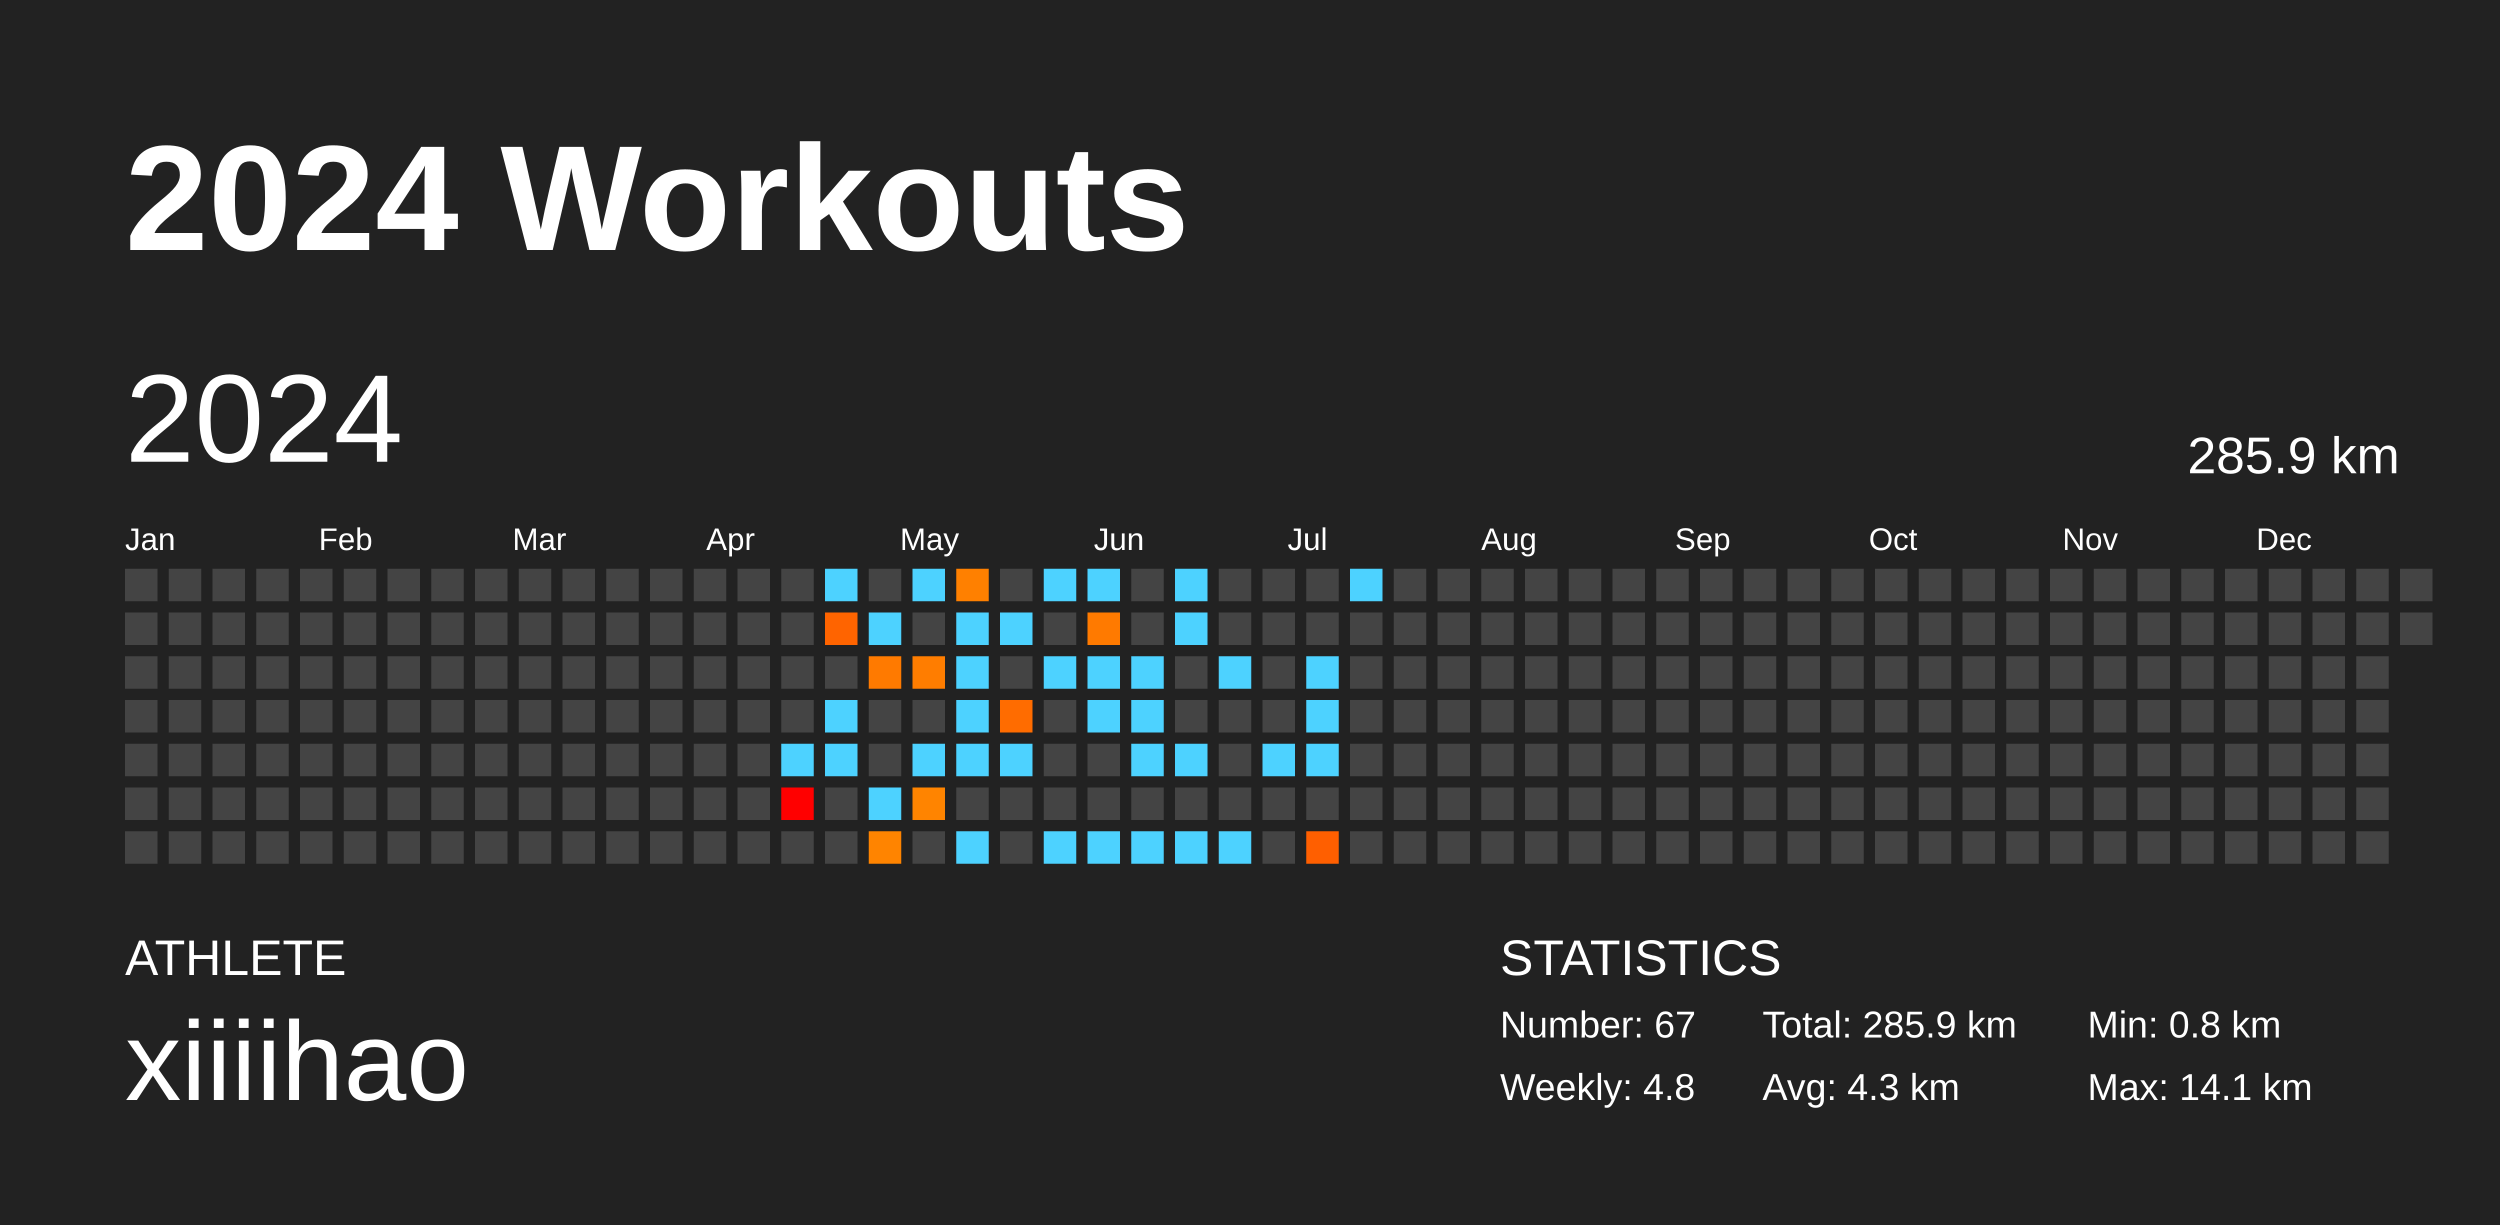
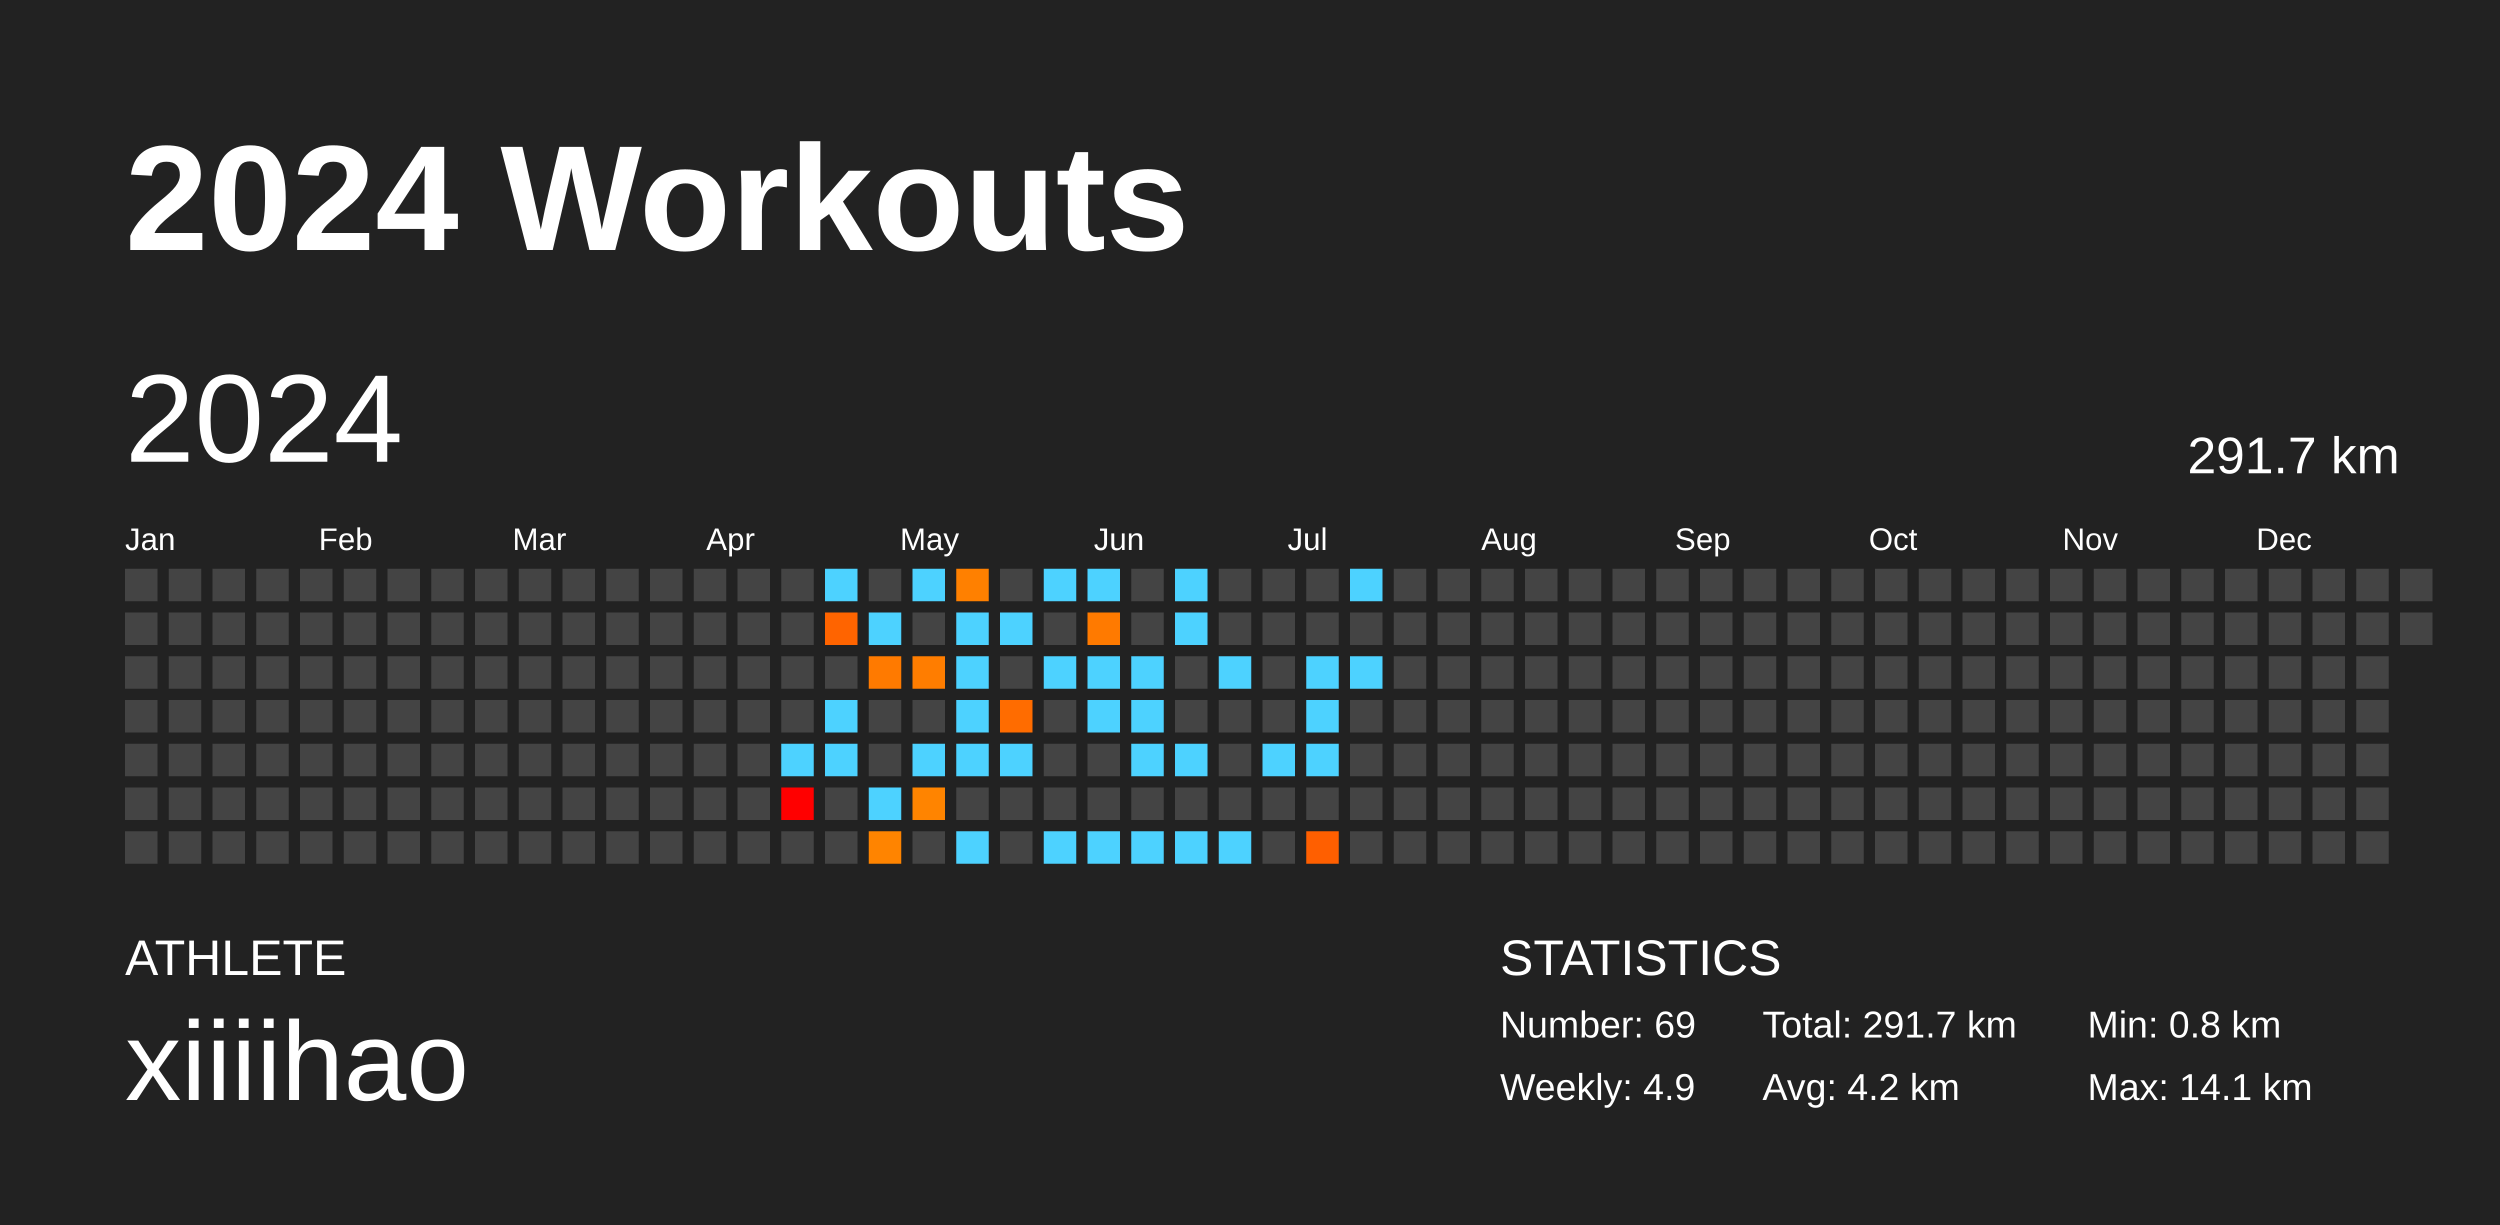
<svg xmlns="http://www.w3.org/2000/svg" baseProfile="full" height="98mm" version="1.1" viewBox="0,0,200,98" width="200mm">
  <defs />
  <rect fill="#222222" height="98" width="200" x="0" y="0" />
  <text fill="#FFFFFF" style="font-size:12px; font-family:Arial; font-weight:bold;" x="10" y="20">2024 Workouts</text>
  <text fill="#FFFFFF" style="font-size:4px; font-family:Arial" x="10" y="78">ATHLETE</text>
  <text fill="#FFFFFF" style="font-size:9px; font-family:Arial" x="10" y="88">xiiiihao</text>
  <text fill="#FFFFFF" style="font-size:4px; font-family:Arial" x="120" y="78">STATISTICS</text>
-   <text fill="#FFFFFF" style="font-size:3px; font-family:Arial" x="120" y="83">Number: 67</text>
-   <text fill="#FFFFFF" style="font-size:3px; font-family:Arial" x="120" y="88">Weekly: 4.8</text>
-   <text fill="#FFFFFF" style="font-size:3px; font-family:Arial" x="141" y="83">Total: 285.9 km</text>
-   <text fill="#FFFFFF" style="font-size:3px; font-family:Arial" x="141" y="88">Avg: 4.3 km</text>
+   <text fill="#FFFFFF" style="font-size:3px; font-family:Arial" x="120" y="83">Number: 69</text>
+   <text fill="#FFFFFF" style="font-size:3px; font-family:Arial" x="120" y="88">Weekly: 4.9</text>
+   <text fill="#FFFFFF" style="font-size:3px; font-family:Arial" x="141" y="83">Total: 291.7 km</text>
+   <text fill="#FFFFFF" style="font-size:3px; font-family:Arial" x="141" y="88">Avg: 4.2 km</text>
  <text fill="#FFFFFF" style="font-size:3px; font-family:Arial" x="167" y="83">Min: 0.8 km</text>
  <text fill="#FFFFFF" style="font-size:3px; font-family:Arial" x="167" y="88">Max: 14.1 km</text>
  <text dominant-baseline="hanging" fill="#FFFFFF" style="font-size:10.0px; font-family:Arial;" x="10" y="30">2024</text>
-   <text dominant-baseline="hanging" fill="#FFFFFF" style="font-size:4.125px; font-family:Arial;" x="175" y="35">285.9 km</text>
+   <text dominant-baseline="hanging" fill="#FFFFFF" style="font-size:4.125px; font-family:Arial;" x="175" y="35">291.7 km</text>
  <text fill="#FFFFFF" style="font-size:2.5px; font-family:Arial" x="10.0" y="44">Jan</text>
  <text fill="#FFFFFF" style="font-size:2.5px; font-family:Arial" x="25.5" y="44">Feb</text>
  <text fill="#FFFFFF" style="font-size:2.5px; font-family:Arial" x="41.0" y="44">Mar</text>
  <text fill="#FFFFFF" style="font-size:2.5px; font-family:Arial" x="56.5" y="44">Apr</text>
  <text fill="#FFFFFF" style="font-size:2.5px; font-family:Arial" x="72.0" y="44">May</text>
  <text fill="#FFFFFF" style="font-size:2.5px; font-family:Arial" x="87.5" y="44">Jun</text>
  <text fill="#FFFFFF" style="font-size:2.5px; font-family:Arial" x="103.0" y="44">Jul</text>
  <text fill="#FFFFFF" style="font-size:2.5px; font-family:Arial" x="118.5" y="44">Aug</text>
  <text fill="#FFFFFF" style="font-size:2.5px; font-family:Arial" x="134.0" y="44">Sep</text>
  <text fill="#FFFFFF" style="font-size:2.5px; font-family:Arial" x="149.5" y="44">Oct</text>
  <text fill="#FFFFFF" style="font-size:2.5px; font-family:Arial" x="165.0" y="44">Nov</text>
  <text fill="#FFFFFF" style="font-size:2.5px; font-family:Arial" x="180.5" y="44">Dec</text>
  <rect fill="#444444" height="2.6" width="2.6" x="10.0" y="45.5" />
  <rect fill="#444444" height="2.6" width="2.6" x="10.0" y="49.0" />
  <rect fill="#444444" height="2.6" width="2.6" x="10.0" y="52.5" />
  <rect fill="#444444" height="2.6" width="2.6" x="10.0" y="56.0" />
  <rect fill="#444444" height="2.6" width="2.6" x="10.0" y="59.5" />
  <rect fill="#444444" height="2.6" width="2.6" x="10.0" y="63.0" />
  <rect fill="#444444" height="2.6" width="2.6" x="10.0" y="66.5" />
  <rect fill="#444444" height="2.6" width="2.6" x="13.5" y="45.5" />
  <rect fill="#444444" height="2.6" width="2.6" x="13.5" y="49.0" />
  <rect fill="#444444" height="2.6" width="2.6" x="13.5" y="52.5" />
  <rect fill="#444444" height="2.6" width="2.6" x="13.5" y="56.0" />
  <rect fill="#444444" height="2.6" width="2.6" x="13.5" y="59.5" />
  <rect fill="#444444" height="2.6" width="2.6" x="13.5" y="63.0" />
  <rect fill="#444444" height="2.6" width="2.6" x="13.5" y="66.5" />
  <rect fill="#444444" height="2.6" width="2.6" x="17.0" y="45.5" />
  <rect fill="#444444" height="2.6" width="2.6" x="17.0" y="49.0" />
  <rect fill="#444444" height="2.6" width="2.6" x="17.0" y="52.5" />
  <rect fill="#444444" height="2.6" width="2.6" x="17.0" y="56.0" />
  <rect fill="#444444" height="2.6" width="2.6" x="17.0" y="59.5" />
  <rect fill="#444444" height="2.6" width="2.6" x="17.0" y="63.0" />
  <rect fill="#444444" height="2.6" width="2.6" x="17.0" y="66.5" />
  <rect fill="#444444" height="2.6" width="2.6" x="20.5" y="45.5" />
  <rect fill="#444444" height="2.6" width="2.6" x="20.5" y="49.0" />
  <rect fill="#444444" height="2.6" width="2.6" x="20.5" y="52.5" />
  <rect fill="#444444" height="2.6" width="2.6" x="20.5" y="56.0" />
  <rect fill="#444444" height="2.6" width="2.6" x="20.5" y="59.5" />
  <rect fill="#444444" height="2.6" width="2.6" x="20.5" y="63.0" />
  <rect fill="#444444" height="2.6" width="2.6" x="20.5" y="66.5" />
  <rect fill="#444444" height="2.6" width="2.6" x="24.0" y="45.5" />
  <rect fill="#444444" height="2.6" width="2.6" x="24.0" y="49.0" />
  <rect fill="#444444" height="2.6" width="2.6" x="24.0" y="52.5" />
  <rect fill="#444444" height="2.6" width="2.6" x="24.0" y="56.0" />
  <rect fill="#444444" height="2.6" width="2.6" x="24.0" y="59.5" />
  <rect fill="#444444" height="2.6" width="2.6" x="24.0" y="63.0" />
  <rect fill="#444444" height="2.6" width="2.6" x="24.0" y="66.5" />
  <rect fill="#444444" height="2.6" width="2.6" x="27.5" y="45.5" />
  <rect fill="#444444" height="2.6" width="2.6" x="27.5" y="49.0" />
  <rect fill="#444444" height="2.6" width="2.6" x="27.5" y="52.5" />
  <rect fill="#444444" height="2.6" width="2.6" x="27.5" y="56.0" />
  <rect fill="#444444" height="2.6" width="2.6" x="27.5" y="59.5" />
  <rect fill="#444444" height="2.6" width="2.6" x="27.5" y="63.0" />
  <rect fill="#444444" height="2.6" width="2.6" x="27.5" y="66.5" />
  <rect fill="#444444" height="2.6" width="2.6" x="31.0" y="45.5" />
  <rect fill="#444444" height="2.6" width="2.6" x="31.0" y="49.0" />
  <rect fill="#444444" height="2.6" width="2.6" x="31.0" y="52.5" />
  <rect fill="#444444" height="2.6" width="2.6" x="31.0" y="56.0" />
  <rect fill="#444444" height="2.6" width="2.6" x="31.0" y="59.5" />
  <rect fill="#444444" height="2.6" width="2.6" x="31.0" y="63.0" />
  <rect fill="#444444" height="2.6" width="2.6" x="31.0" y="66.5" />
  <rect fill="#444444" height="2.6" width="2.6" x="34.5" y="45.5" />
  <rect fill="#444444" height="2.6" width="2.6" x="34.5" y="49.0" />
  <rect fill="#444444" height="2.6" width="2.6" x="34.5" y="52.5" />
  <rect fill="#444444" height="2.6" width="2.6" x="34.5" y="56.0" />
  <rect fill="#444444" height="2.6" width="2.6" x="34.5" y="59.5" />
  <rect fill="#444444" height="2.6" width="2.6" x="34.5" y="63.0" />
  <rect fill="#444444" height="2.6" width="2.6" x="34.5" y="66.5" />
  <rect fill="#444444" height="2.6" width="2.6" x="38.0" y="45.5" />
  <rect fill="#444444" height="2.6" width="2.6" x="38.0" y="49.0" />
  <rect fill="#444444" height="2.6" width="2.6" x="38.0" y="52.5" />
  <rect fill="#444444" height="2.6" width="2.6" x="38.0" y="56.0" />
  <rect fill="#444444" height="2.6" width="2.6" x="38.0" y="59.5" />
  <rect fill="#444444" height="2.6" width="2.6" x="38.0" y="63.0" />
  <rect fill="#444444" height="2.6" width="2.6" x="38.0" y="66.5" />
  <rect fill="#444444" height="2.6" width="2.6" x="41.5" y="45.5" />
  <rect fill="#444444" height="2.6" width="2.6" x="41.5" y="49.0" />
  <rect fill="#444444" height="2.6" width="2.6" x="41.5" y="52.5" />
  <rect fill="#444444" height="2.6" width="2.6" x="41.5" y="56.0" />
  <rect fill="#444444" height="2.6" width="2.6" x="41.5" y="59.5" />
  <rect fill="#444444" height="2.6" width="2.6" x="41.5" y="63.0" />
  <rect fill="#444444" height="2.6" width="2.6" x="41.5" y="66.5" />
  <rect fill="#444444" height="2.6" width="2.6" x="45.0" y="45.5" />
  <rect fill="#444444" height="2.6" width="2.6" x="45.0" y="49.0" />
  <rect fill="#444444" height="2.6" width="2.6" x="45.0" y="52.5" />
  <rect fill="#444444" height="2.6" width="2.6" x="45.0" y="56.0" />
  <rect fill="#444444" height="2.6" width="2.6" x="45.0" y="59.5" />
  <rect fill="#444444" height="2.6" width="2.6" x="45.0" y="63.0" />
  <rect fill="#444444" height="2.6" width="2.6" x="45.0" y="66.5" />
  <rect fill="#444444" height="2.6" width="2.6" x="48.5" y="45.5" />
  <rect fill="#444444" height="2.6" width="2.6" x="48.5" y="49.0" />
  <rect fill="#444444" height="2.6" width="2.6" x="48.5" y="52.5" />
  <rect fill="#444444" height="2.6" width="2.6" x="48.5" y="56.0" />
  <rect fill="#444444" height="2.6" width="2.6" x="48.5" y="59.5" />
  <rect fill="#444444" height="2.6" width="2.6" x="48.5" y="63.0" />
  <rect fill="#444444" height="2.6" width="2.6" x="48.5" y="66.5" />
  <rect fill="#444444" height="2.6" width="2.6" x="52.0" y="45.5" />
  <rect fill="#444444" height="2.6" width="2.6" x="52.0" y="49.0" />
  <rect fill="#444444" height="2.6" width="2.6" x="52.0" y="52.5" />
  <rect fill="#444444" height="2.6" width="2.6" x="52.0" y="56.0" />
  <rect fill="#444444" height="2.6" width="2.6" x="52.0" y="59.5" />
  <rect fill="#444444" height="2.6" width="2.6" x="52.0" y="63.0" />
  <rect fill="#444444" height="2.6" width="2.6" x="52.0" y="66.5" />
  <rect fill="#444444" height="2.6" width="2.6" x="55.5" y="45.5" />
  <rect fill="#444444" height="2.6" width="2.6" x="55.5" y="49.0" />
  <rect fill="#444444" height="2.6" width="2.6" x="55.5" y="52.5" />
  <rect fill="#444444" height="2.6" width="2.6" x="55.5" y="56.0" />
  <rect fill="#444444" height="2.6" width="2.6" x="55.5" y="59.5" />
  <rect fill="#444444" height="2.6" width="2.6" x="55.5" y="63.0" />
  <rect fill="#444444" height="2.6" width="2.6" x="55.5" y="66.5" />
  <rect fill="#444444" height="2.6" width="2.6" x="59.0" y="45.5" />
  <rect fill="#444444" height="2.6" width="2.6" x="59.0" y="49.0" />
  <rect fill="#444444" height="2.6" width="2.6" x="59.0" y="52.5" />
  <rect fill="#444444" height="2.6" width="2.6" x="59.0" y="56.0" />
  <rect fill="#444444" height="2.6" width="2.6" x="59.0" y="59.5" />
  <rect fill="#444444" height="2.6" width="2.6" x="59.0" y="63.0" />
  <rect fill="#444444" height="2.6" width="2.6" x="59.0" y="66.5" />
  <rect fill="#444444" height="2.6" width="2.6" x="62.5" y="45.5" />
  <rect fill="#444444" height="2.6" width="2.6" x="62.5" y="49.0" />
  <rect fill="#444444" height="2.6" width="2.6" x="62.5" y="52.5" />
  <rect fill="#444444" height="2.6" width="2.6" x="62.5" y="56.0" />
  <rect fill="#4dd2ff" height="2.6" width="2.6" x="62.5" y="59.5" />
  <rect fill="#ff0000" height="2.6" width="2.6" x="62.5" y="63.0" />
  <rect fill="#444444" height="2.6" width="2.6" x="62.5" y="66.5" />
  <rect fill="#4dd2ff" height="2.6" width="2.6" x="66.0" y="45.5" />
  <rect fill="#ff6400" height="2.6" width="2.6" x="66.0" y="49.0" />
  <rect fill="#444444" height="2.6" width="2.6" x="66.0" y="52.5" />
  <rect fill="#4dd2ff" height="2.6" width="2.6" x="66.0" y="56.0" />
  <rect fill="#4dd2ff" height="2.6" width="2.6" x="66.0" y="59.5" />
  <rect fill="#444444" height="2.6" width="2.6" x="66.0" y="63.0" />
  <rect fill="#444444" height="2.6" width="2.6" x="66.0" y="66.5" />
  <rect fill="#444444" height="2.6" width="2.6" x="69.5" y="45.5" />
  <rect fill="#4dd2ff" height="2.6" width="2.6" x="69.5" y="49.0" />
  <rect fill="#ff7a00" height="2.6" width="2.6" x="69.5" y="52.5" />
  <rect fill="#444444" height="2.6" width="2.6" x="69.5" y="56.0" />
  <rect fill="#444444" height="2.6" width="2.6" x="69.5" y="59.5" />
  <rect fill="#4dd2ff" height="2.6" width="2.6" x="69.5" y="63.0" />
  <rect fill="#ff8400" height="2.6" width="2.6" x="69.5" y="66.5" />
  <rect fill="#4dd2ff" height="2.6" width="2.6" x="73.0" y="45.5" />
  <rect fill="#444444" height="2.6" width="2.6" x="73.0" y="49.0" />
  <rect fill="#ff7d00" height="2.6" width="2.6" x="73.0" y="52.5" />
  <rect fill="#444444" height="2.6" width="2.6" x="73.0" y="56.0" />
  <rect fill="#4dd2ff" height="2.6" width="2.6" x="73.0" y="59.5" />
  <rect fill="#ff8400" height="2.6" width="2.6" x="73.0" y="63.0" />
  <rect fill="#444444" height="2.6" width="2.6" x="73.0" y="66.5" />
  <rect fill="#ff8000" height="2.6" width="2.6" x="76.5" y="45.5" />
  <rect fill="#4dd2ff" height="2.6" width="2.6" x="76.5" y="49.0" />
  <rect fill="#4dd2ff" height="2.6" width="2.6" x="76.5" y="52.5" />
  <rect fill="#4dd2ff" height="2.6" width="2.6" x="76.5" y="56.0" />
  <rect fill="#4dd2ff" height="2.6" width="2.6" x="76.5" y="59.5" />
  <rect fill="#444444" height="2.6" width="2.6" x="76.5" y="63.0" />
  <rect fill="#4dd2ff" height="2.6" width="2.6" x="76.5" y="66.5" />
  <rect fill="#444444" height="2.6" width="2.6" x="80.0" y="45.5" />
  <rect fill="#4dd2ff" height="2.6" width="2.6" x="80.0" y="49.0" />
  <rect fill="#444444" height="2.6" width="2.6" x="80.0" y="52.5" />
  <rect fill="#ff6c00" height="2.6" width="2.6" x="80.0" y="56.0" />
  <rect fill="#4dd2ff" height="2.6" width="2.6" x="80.0" y="59.5" />
  <rect fill="#444444" height="2.6" width="2.6" x="80.0" y="63.0" />
  <rect fill="#444444" height="2.6" width="2.6" x="80.0" y="66.5" />
  <rect fill="#4dd2ff" height="2.6" width="2.6" x="83.5" y="45.5" />
  <rect fill="#444444" height="2.6" width="2.6" x="83.5" y="49.0" />
  <rect fill="#4dd2ff" height="2.6" width="2.6" x="83.5" y="52.5" />
  <rect fill="#444444" height="2.6" width="2.6" x="83.5" y="56.0" />
  <rect fill="#444444" height="2.6" width="2.6" x="83.5" y="59.5" />
  <rect fill="#444444" height="2.6" width="2.6" x="83.5" y="63.0" />
  <rect fill="#4dd2ff" height="2.6" width="2.6" x="83.5" y="66.5" />
  <rect fill="#4dd2ff" height="2.6" width="2.6" x="87.0" y="45.5" />
  <rect fill="#ff7a00" height="2.6" width="2.6" x="87.0" y="49.0" />
  <rect fill="#4dd2ff" height="2.6" width="2.6" x="87.0" y="52.5" />
  <rect fill="#4dd2ff" height="2.6" width="2.6" x="87.0" y="56.0" />
  <rect fill="#444444" height="2.6" width="2.6" x="87.0" y="59.5" />
  <rect fill="#444444" height="2.6" width="2.6" x="87.0" y="63.0" />
  <rect fill="#4dd2ff" height="2.6" width="2.6" x="87.0" y="66.5" />
  <rect fill="#444444" height="2.6" width="2.6" x="90.5" y="45.5" />
  <rect fill="#444444" height="2.6" width="2.6" x="90.5" y="49.0" />
  <rect fill="#4dd2ff" height="2.6" width="2.6" x="90.5" y="52.5" />
  <rect fill="#4dd2ff" height="2.6" width="2.6" x="90.5" y="56.0" />
  <rect fill="#4dd2ff" height="2.6" width="2.6" x="90.5" y="59.5" />
  <rect fill="#444444" height="2.6" width="2.6" x="90.5" y="63.0" />
  <rect fill="#4dd2ff" height="2.6" width="2.6" x="90.5" y="66.5" />
  <rect fill="#4dd2ff" height="2.6" width="2.6" x="94.0" y="45.5" />
  <rect fill="#4dd2ff" height="2.6" width="2.6" x="94.0" y="49.0" />
  <rect fill="#444444" height="2.6" width="2.6" x="94.0" y="52.5" />
  <rect fill="#444444" height="2.6" width="2.6" x="94.0" y="56.0" />
  <rect fill="#4dd2ff" height="2.6" width="2.6" x="94.0" y="59.5" />
  <rect fill="#444444" height="2.6" width="2.6" x="94.0" y="63.0" />
  <rect fill="#4dd2ff" height="2.6" width="2.6" x="94.0" y="66.5" />
  <rect fill="#444444" height="2.6" width="2.6" x="97.5" y="45.5" />
  <rect fill="#444444" height="2.6" width="2.6" x="97.5" y="49.0" />
  <rect fill="#4dd2ff" height="2.6" width="2.6" x="97.5" y="52.5" />
  <rect fill="#444444" height="2.6" width="2.6" x="97.5" y="56.0" />
  <rect fill="#444444" height="2.6" width="2.6" x="97.5" y="59.5" />
  <rect fill="#444444" height="2.6" width="2.6" x="97.5" y="63.0" />
  <rect fill="#4dd2ff" height="2.6" width="2.6" x="97.5" y="66.5" />
  <rect fill="#444444" height="2.6" width="2.6" x="101.0" y="45.5" />
  <rect fill="#444444" height="2.6" width="2.6" x="101.0" y="49.0" />
  <rect fill="#444444" height="2.6" width="2.6" x="101.0" y="52.5" />
  <rect fill="#444444" height="2.6" width="2.6" x="101.0" y="56.0" />
  <rect fill="#4dd2ff" height="2.6" width="2.6" x="101.0" y="59.5" />
  <rect fill="#444444" height="2.6" width="2.6" x="101.0" y="63.0" />
  <rect fill="#444444" height="2.6" width="2.6" x="101.0" y="66.5" />
  <rect fill="#444444" height="2.6" width="2.6" x="104.5" y="45.5" />
  <rect fill="#444444" height="2.6" width="2.6" x="104.5" y="49.0" />
  <rect fill="#4dd2ff" height="2.6" width="2.6" x="104.5" y="52.5" />
  <rect fill="#4dd2ff" height="2.6" width="2.6" x="104.5" y="56.0" />
  <rect fill="#4dd2ff" height="2.6" width="2.6" x="104.5" y="59.5" />
  <rect fill="#444444" height="2.6" width="2.6" x="104.5" y="63.0" />
  <rect fill="#ff5f00" height="2.6" width="2.6" x="104.5" y="66.5" />
  <rect fill="#4dd2ff" height="2.6" width="2.6" x="108.0" y="45.5" />
  <rect fill="#444444" height="2.6" width="2.6" x="108.0" y="49.0" />
-   <rect fill="#444444" height="2.6" width="2.6" x="108.0" y="52.5" />
+   <rect fill="#4dd2ff" height="2.6" width="2.6" x="108.0" y="52.5" />
  <rect fill="#444444" height="2.6" width="2.6" x="108.0" y="56.0" />
  <rect fill="#444444" height="2.6" width="2.6" x="108.0" y="59.5" />
  <rect fill="#444444" height="2.6" width="2.6" x="108.0" y="63.0" />
  <rect fill="#444444" height="2.6" width="2.6" x="108.0" y="66.5" />
  <rect fill="#444444" height="2.6" width="2.6" x="111.5" y="45.5" />
  <rect fill="#444444" height="2.6" width="2.6" x="111.5" y="49.0" />
  <rect fill="#444444" height="2.6" width="2.6" x="111.5" y="52.5" />
  <rect fill="#444444" height="2.6" width="2.6" x="111.5" y="56.0" />
  <rect fill="#444444" height="2.6" width="2.6" x="111.5" y="59.5" />
  <rect fill="#444444" height="2.6" width="2.6" x="111.5" y="63.0" />
  <rect fill="#444444" height="2.6" width="2.6" x="111.5" y="66.5" />
  <rect fill="#444444" height="2.6" width="2.6" x="115.0" y="45.5" />
  <rect fill="#444444" height="2.6" width="2.6" x="115.0" y="49.0" />
  <rect fill="#444444" height="2.6" width="2.6" x="115.0" y="52.5" />
  <rect fill="#444444" height="2.6" width="2.6" x="115.0" y="56.0" />
  <rect fill="#444444" height="2.6" width="2.6" x="115.0" y="59.5" />
  <rect fill="#444444" height="2.6" width="2.6" x="115.0" y="63.0" />
  <rect fill="#444444" height="2.6" width="2.6" x="115.0" y="66.5" />
  <rect fill="#444444" height="2.6" width="2.6" x="118.5" y="45.5" />
  <rect fill="#444444" height="2.6" width="2.6" x="118.5" y="49.0" />
  <rect fill="#444444" height="2.6" width="2.6" x="118.5" y="52.5" />
  <rect fill="#444444" height="2.6" width="2.6" x="118.5" y="56.0" />
  <rect fill="#444444" height="2.6" width="2.6" x="118.5" y="59.5" />
  <rect fill="#444444" height="2.6" width="2.6" x="118.5" y="63.0" />
  <rect fill="#444444" height="2.6" width="2.6" x="118.5" y="66.5" />
  <rect fill="#444444" height="2.6" width="2.6" x="122.0" y="45.5" />
  <rect fill="#444444" height="2.6" width="2.6" x="122.0" y="49.0" />
  <rect fill="#444444" height="2.6" width="2.6" x="122.0" y="52.5" />
  <rect fill="#444444" height="2.6" width="2.6" x="122.0" y="56.0" />
  <rect fill="#444444" height="2.6" width="2.6" x="122.0" y="59.5" />
  <rect fill="#444444" height="2.6" width="2.6" x="122.0" y="63.0" />
  <rect fill="#444444" height="2.6" width="2.6" x="122.0" y="66.5" />
  <rect fill="#444444" height="2.6" width="2.6" x="125.5" y="45.5" />
  <rect fill="#444444" height="2.6" width="2.6" x="125.5" y="49.0" />
  <rect fill="#444444" height="2.6" width="2.6" x="125.5" y="52.5" />
  <rect fill="#444444" height="2.6" width="2.6" x="125.5" y="56.0" />
  <rect fill="#444444" height="2.6" width="2.6" x="125.5" y="59.5" />
  <rect fill="#444444" height="2.6" width="2.6" x="125.5" y="63.0" />
  <rect fill="#444444" height="2.6" width="2.6" x="125.5" y="66.5" />
  <rect fill="#444444" height="2.6" width="2.6" x="129.0" y="45.5" />
  <rect fill="#444444" height="2.6" width="2.6" x="129.0" y="49.0" />
  <rect fill="#444444" height="2.6" width="2.6" x="129.0" y="52.5" />
  <rect fill="#444444" height="2.6" width="2.6" x="129.0" y="56.0" />
  <rect fill="#444444" height="2.6" width="2.6" x="129.0" y="59.5" />
  <rect fill="#444444" height="2.6" width="2.6" x="129.0" y="63.0" />
  <rect fill="#444444" height="2.6" width="2.6" x="129.0" y="66.5" />
  <rect fill="#444444" height="2.6" width="2.6" x="132.5" y="45.5" />
  <rect fill="#444444" height="2.6" width="2.6" x="132.5" y="49.0" />
  <rect fill="#444444" height="2.6" width="2.6" x="132.5" y="52.5" />
  <rect fill="#444444" height="2.6" width="2.6" x="132.5" y="56.0" />
  <rect fill="#444444" height="2.6" width="2.6" x="132.5" y="59.5" />
  <rect fill="#444444" height="2.6" width="2.6" x="132.5" y="63.0" />
  <rect fill="#444444" height="2.6" width="2.6" x="132.5" y="66.5" />
  <rect fill="#444444" height="2.6" width="2.6" x="136.0" y="45.5" />
  <rect fill="#444444" height="2.6" width="2.6" x="136.0" y="49.0" />
  <rect fill="#444444" height="2.6" width="2.6" x="136.0" y="52.5" />
  <rect fill="#444444" height="2.6" width="2.6" x="136.0" y="56.0" />
  <rect fill="#444444" height="2.6" width="2.6" x="136.0" y="59.5" />
  <rect fill="#444444" height="2.6" width="2.6" x="136.0" y="63.0" />
  <rect fill="#444444" height="2.6" width="2.6" x="136.0" y="66.5" />
  <rect fill="#444444" height="2.6" width="2.6" x="139.5" y="45.5" />
  <rect fill="#444444" height="2.6" width="2.6" x="139.5" y="49.0" />
  <rect fill="#444444" height="2.6" width="2.6" x="139.5" y="52.5" />
  <rect fill="#444444" height="2.6" width="2.6" x="139.5" y="56.0" />
  <rect fill="#444444" height="2.6" width="2.6" x="139.5" y="59.5" />
  <rect fill="#444444" height="2.6" width="2.6" x="139.5" y="63.0" />
  <rect fill="#444444" height="2.6" width="2.6" x="139.5" y="66.5" />
  <rect fill="#444444" height="2.6" width="2.6" x="143.0" y="45.5" />
  <rect fill="#444444" height="2.6" width="2.6" x="143.0" y="49.0" />
  <rect fill="#444444" height="2.6" width="2.6" x="143.0" y="52.5" />
  <rect fill="#444444" height="2.6" width="2.6" x="143.0" y="56.0" />
  <rect fill="#444444" height="2.6" width="2.6" x="143.0" y="59.5" />
  <rect fill="#444444" height="2.6" width="2.6" x="143.0" y="63.0" />
  <rect fill="#444444" height="2.6" width="2.6" x="143.0" y="66.5" />
  <rect fill="#444444" height="2.6" width="2.6" x="146.5" y="45.5" />
  <rect fill="#444444" height="2.6" width="2.6" x="146.5" y="49.0" />
  <rect fill="#444444" height="2.6" width="2.6" x="146.5" y="52.5" />
  <rect fill="#444444" height="2.6" width="2.6" x="146.5" y="56.0" />
  <rect fill="#444444" height="2.6" width="2.6" x="146.5" y="59.5" />
  <rect fill="#444444" height="2.6" width="2.6" x="146.5" y="63.0" />
  <rect fill="#444444" height="2.6" width="2.6" x="146.5" y="66.5" />
  <rect fill="#444444" height="2.6" width="2.6" x="150.0" y="45.5" />
  <rect fill="#444444" height="2.6" width="2.6" x="150.0" y="49.0" />
  <rect fill="#444444" height="2.6" width="2.6" x="150.0" y="52.5" />
  <rect fill="#444444" height="2.6" width="2.6" x="150.0" y="56.0" />
  <rect fill="#444444" height="2.6" width="2.6" x="150.0" y="59.5" />
  <rect fill="#444444" height="2.6" width="2.6" x="150.0" y="63.0" />
  <rect fill="#444444" height="2.6" width="2.6" x="150.0" y="66.5" />
  <rect fill="#444444" height="2.6" width="2.6" x="153.5" y="45.5" />
  <rect fill="#444444" height="2.6" width="2.6" x="153.5" y="49.0" />
  <rect fill="#444444" height="2.6" width="2.6" x="153.5" y="52.5" />
  <rect fill="#444444" height="2.6" width="2.6" x="153.5" y="56.0" />
  <rect fill="#444444" height="2.6" width="2.6" x="153.5" y="59.5" />
  <rect fill="#444444" height="2.6" width="2.6" x="153.5" y="63.0" />
  <rect fill="#444444" height="2.6" width="2.6" x="153.5" y="66.5" />
  <rect fill="#444444" height="2.6" width="2.6" x="157.0" y="45.5" />
  <rect fill="#444444" height="2.6" width="2.6" x="157.0" y="49.0" />
  <rect fill="#444444" height="2.6" width="2.6" x="157.0" y="52.5" />
  <rect fill="#444444" height="2.6" width="2.6" x="157.0" y="56.0" />
  <rect fill="#444444" height="2.6" width="2.6" x="157.0" y="59.5" />
  <rect fill="#444444" height="2.6" width="2.6" x="157.0" y="63.0" />
  <rect fill="#444444" height="2.6" width="2.6" x="157.0" y="66.5" />
  <rect fill="#444444" height="2.6" width="2.6" x="160.5" y="45.5" />
  <rect fill="#444444" height="2.6" width="2.6" x="160.5" y="49.0" />
  <rect fill="#444444" height="2.6" width="2.6" x="160.5" y="52.5" />
  <rect fill="#444444" height="2.6" width="2.6" x="160.5" y="56.0" />
  <rect fill="#444444" height="2.6" width="2.6" x="160.5" y="59.5" />
  <rect fill="#444444" height="2.6" width="2.6" x="160.5" y="63.0" />
  <rect fill="#444444" height="2.6" width="2.6" x="160.5" y="66.5" />
  <rect fill="#444444" height="2.6" width="2.6" x="164.0" y="45.5" />
  <rect fill="#444444" height="2.6" width="2.6" x="164.0" y="49.0" />
  <rect fill="#444444" height="2.6" width="2.6" x="164.0" y="52.5" />
  <rect fill="#444444" height="2.6" width="2.6" x="164.0" y="56.0" />
  <rect fill="#444444" height="2.6" width="2.6" x="164.0" y="59.5" />
  <rect fill="#444444" height="2.6" width="2.6" x="164.0" y="63.0" />
  <rect fill="#444444" height="2.6" width="2.6" x="164.0" y="66.5" />
  <rect fill="#444444" height="2.6" width="2.6" x="167.5" y="45.5" />
  <rect fill="#444444" height="2.6" width="2.6" x="167.5" y="49.0" />
  <rect fill="#444444" height="2.6" width="2.6" x="167.5" y="52.5" />
  <rect fill="#444444" height="2.6" width="2.6" x="167.5" y="56.0" />
  <rect fill="#444444" height="2.6" width="2.6" x="167.5" y="59.5" />
  <rect fill="#444444" height="2.6" width="2.6" x="167.5" y="63.0" />
  <rect fill="#444444" height="2.6" width="2.6" x="167.5" y="66.5" />
  <rect fill="#444444" height="2.6" width="2.6" x="171.0" y="45.5" />
  <rect fill="#444444" height="2.6" width="2.6" x="171.0" y="49.0" />
  <rect fill="#444444" height="2.6" width="2.6" x="171.0" y="52.5" />
  <rect fill="#444444" height="2.6" width="2.6" x="171.0" y="56.0" />
  <rect fill="#444444" height="2.6" width="2.6" x="171.0" y="59.5" />
  <rect fill="#444444" height="2.6" width="2.6" x="171.0" y="63.0" />
  <rect fill="#444444" height="2.6" width="2.6" x="171.0" y="66.5" />
  <rect fill="#444444" height="2.6" width="2.6" x="174.5" y="45.5" />
  <rect fill="#444444" height="2.6" width="2.6" x="174.5" y="49.0" />
  <rect fill="#444444" height="2.6" width="2.6" x="174.5" y="52.5" />
  <rect fill="#444444" height="2.6" width="2.6" x="174.5" y="56.0" />
  <rect fill="#444444" height="2.6" width="2.6" x="174.5" y="59.5" />
  <rect fill="#444444" height="2.6" width="2.6" x="174.5" y="63.0" />
  <rect fill="#444444" height="2.6" width="2.6" x="174.5" y="66.5" />
  <rect fill="#444444" height="2.6" width="2.6" x="178.0" y="45.5" />
  <rect fill="#444444" height="2.6" width="2.6" x="178.0" y="49.0" />
  <rect fill="#444444" height="2.6" width="2.6" x="178.0" y="52.5" />
  <rect fill="#444444" height="2.6" width="2.6" x="178.0" y="56.0" />
  <rect fill="#444444" height="2.6" width="2.6" x="178.0" y="59.5" />
  <rect fill="#444444" height="2.6" width="2.6" x="178.0" y="63.0" />
  <rect fill="#444444" height="2.6" width="2.6" x="178.0" y="66.5" />
  <rect fill="#444444" height="2.6" width="2.6" x="181.5" y="45.5" />
  <rect fill="#444444" height="2.6" width="2.6" x="181.5" y="49.0" />
  <rect fill="#444444" height="2.6" width="2.6" x="181.5" y="52.5" />
  <rect fill="#444444" height="2.6" width="2.6" x="181.5" y="56.0" />
  <rect fill="#444444" height="2.6" width="2.6" x="181.5" y="59.5" />
  <rect fill="#444444" height="2.6" width="2.6" x="181.5" y="63.0" />
  <rect fill="#444444" height="2.6" width="2.6" x="181.5" y="66.5" />
  <rect fill="#444444" height="2.6" width="2.6" x="185.0" y="45.5" />
  <rect fill="#444444" height="2.6" width="2.6" x="185.0" y="49.0" />
  <rect fill="#444444" height="2.6" width="2.6" x="185.0" y="52.5" />
  <rect fill="#444444" height="2.6" width="2.6" x="185.0" y="56.0" />
  <rect fill="#444444" height="2.6" width="2.6" x="185.0" y="59.5" />
  <rect fill="#444444" height="2.6" width="2.6" x="185.0" y="63.0" />
  <rect fill="#444444" height="2.6" width="2.6" x="185.0" y="66.5" />
  <rect fill="#444444" height="2.6" width="2.6" x="188.5" y="45.5" />
  <rect fill="#444444" height="2.6" width="2.6" x="188.5" y="49.0" />
  <rect fill="#444444" height="2.6" width="2.6" x="188.5" y="52.5" />
  <rect fill="#444444" height="2.6" width="2.6" x="188.5" y="56.0" />
  <rect fill="#444444" height="2.6" width="2.6" x="188.5" y="59.5" />
  <rect fill="#444444" height="2.6" width="2.6" x="188.5" y="63.0" />
  <rect fill="#444444" height="2.6" width="2.6" x="188.5" y="66.5" />
  <rect fill="#444444" height="2.6" width="2.6" x="192.0" y="45.5" />
  <rect fill="#444444" height="2.6" width="2.6" x="192.0" y="49.0" />
</svg>
